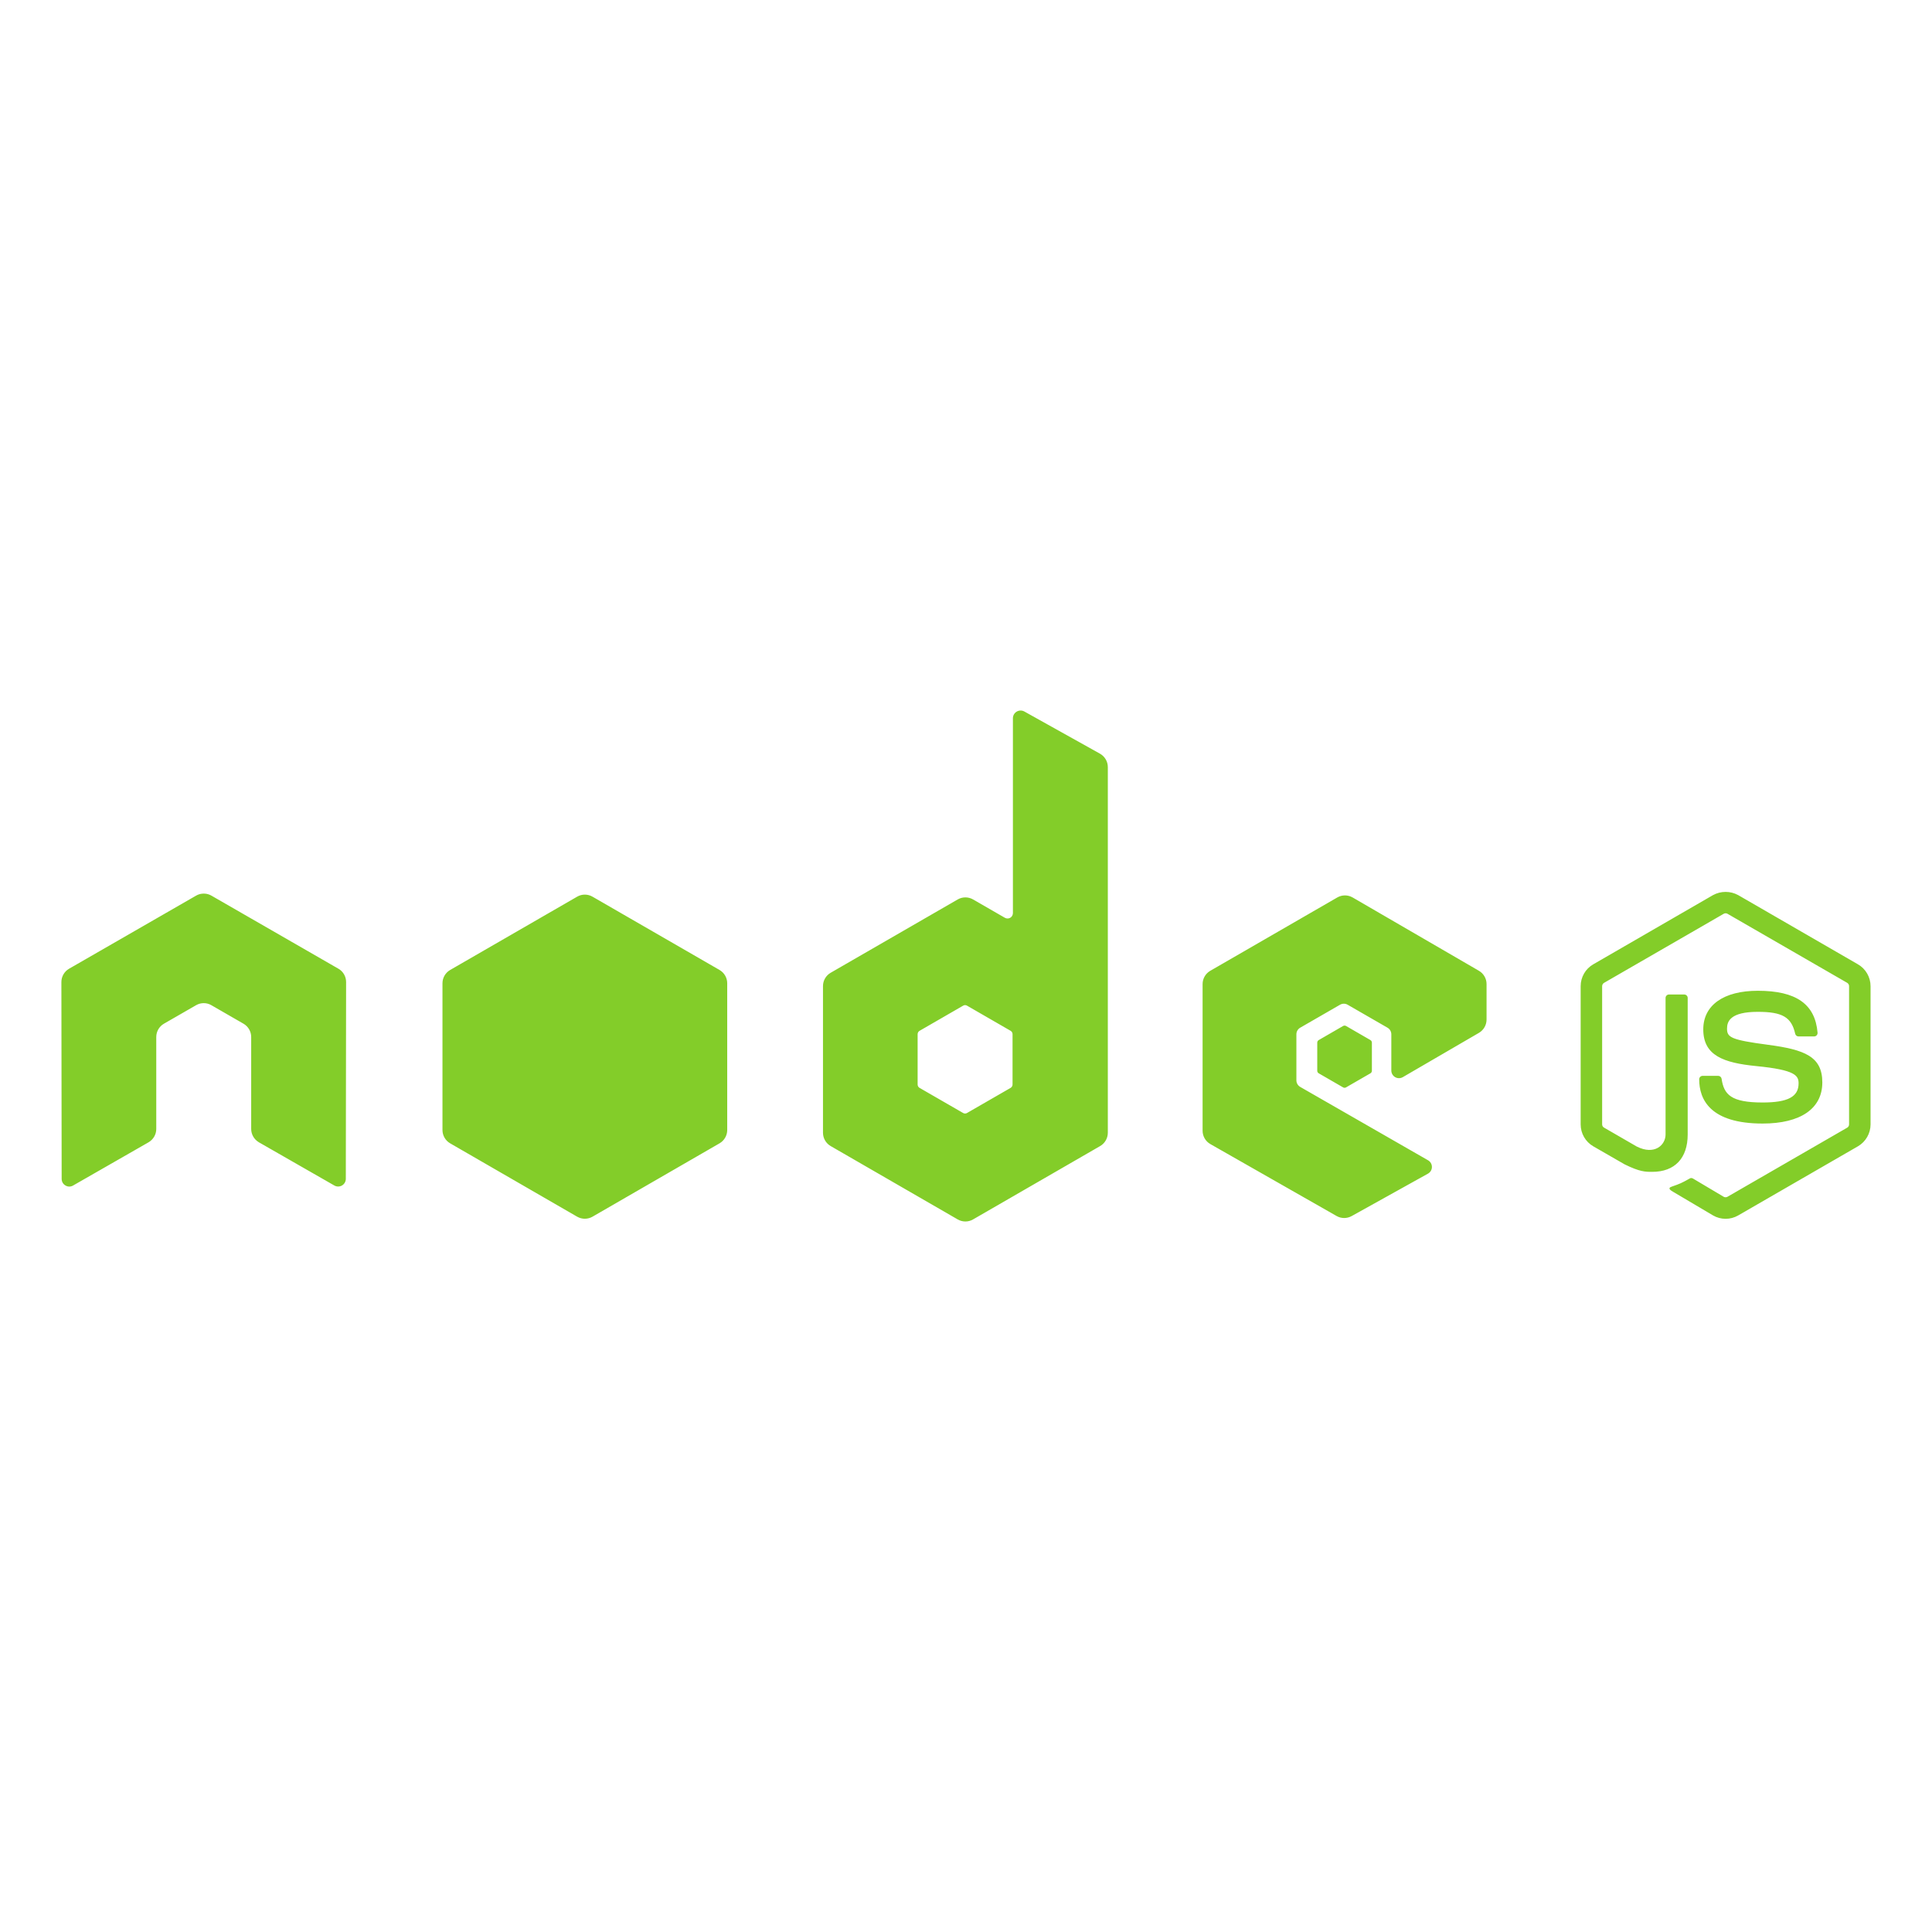
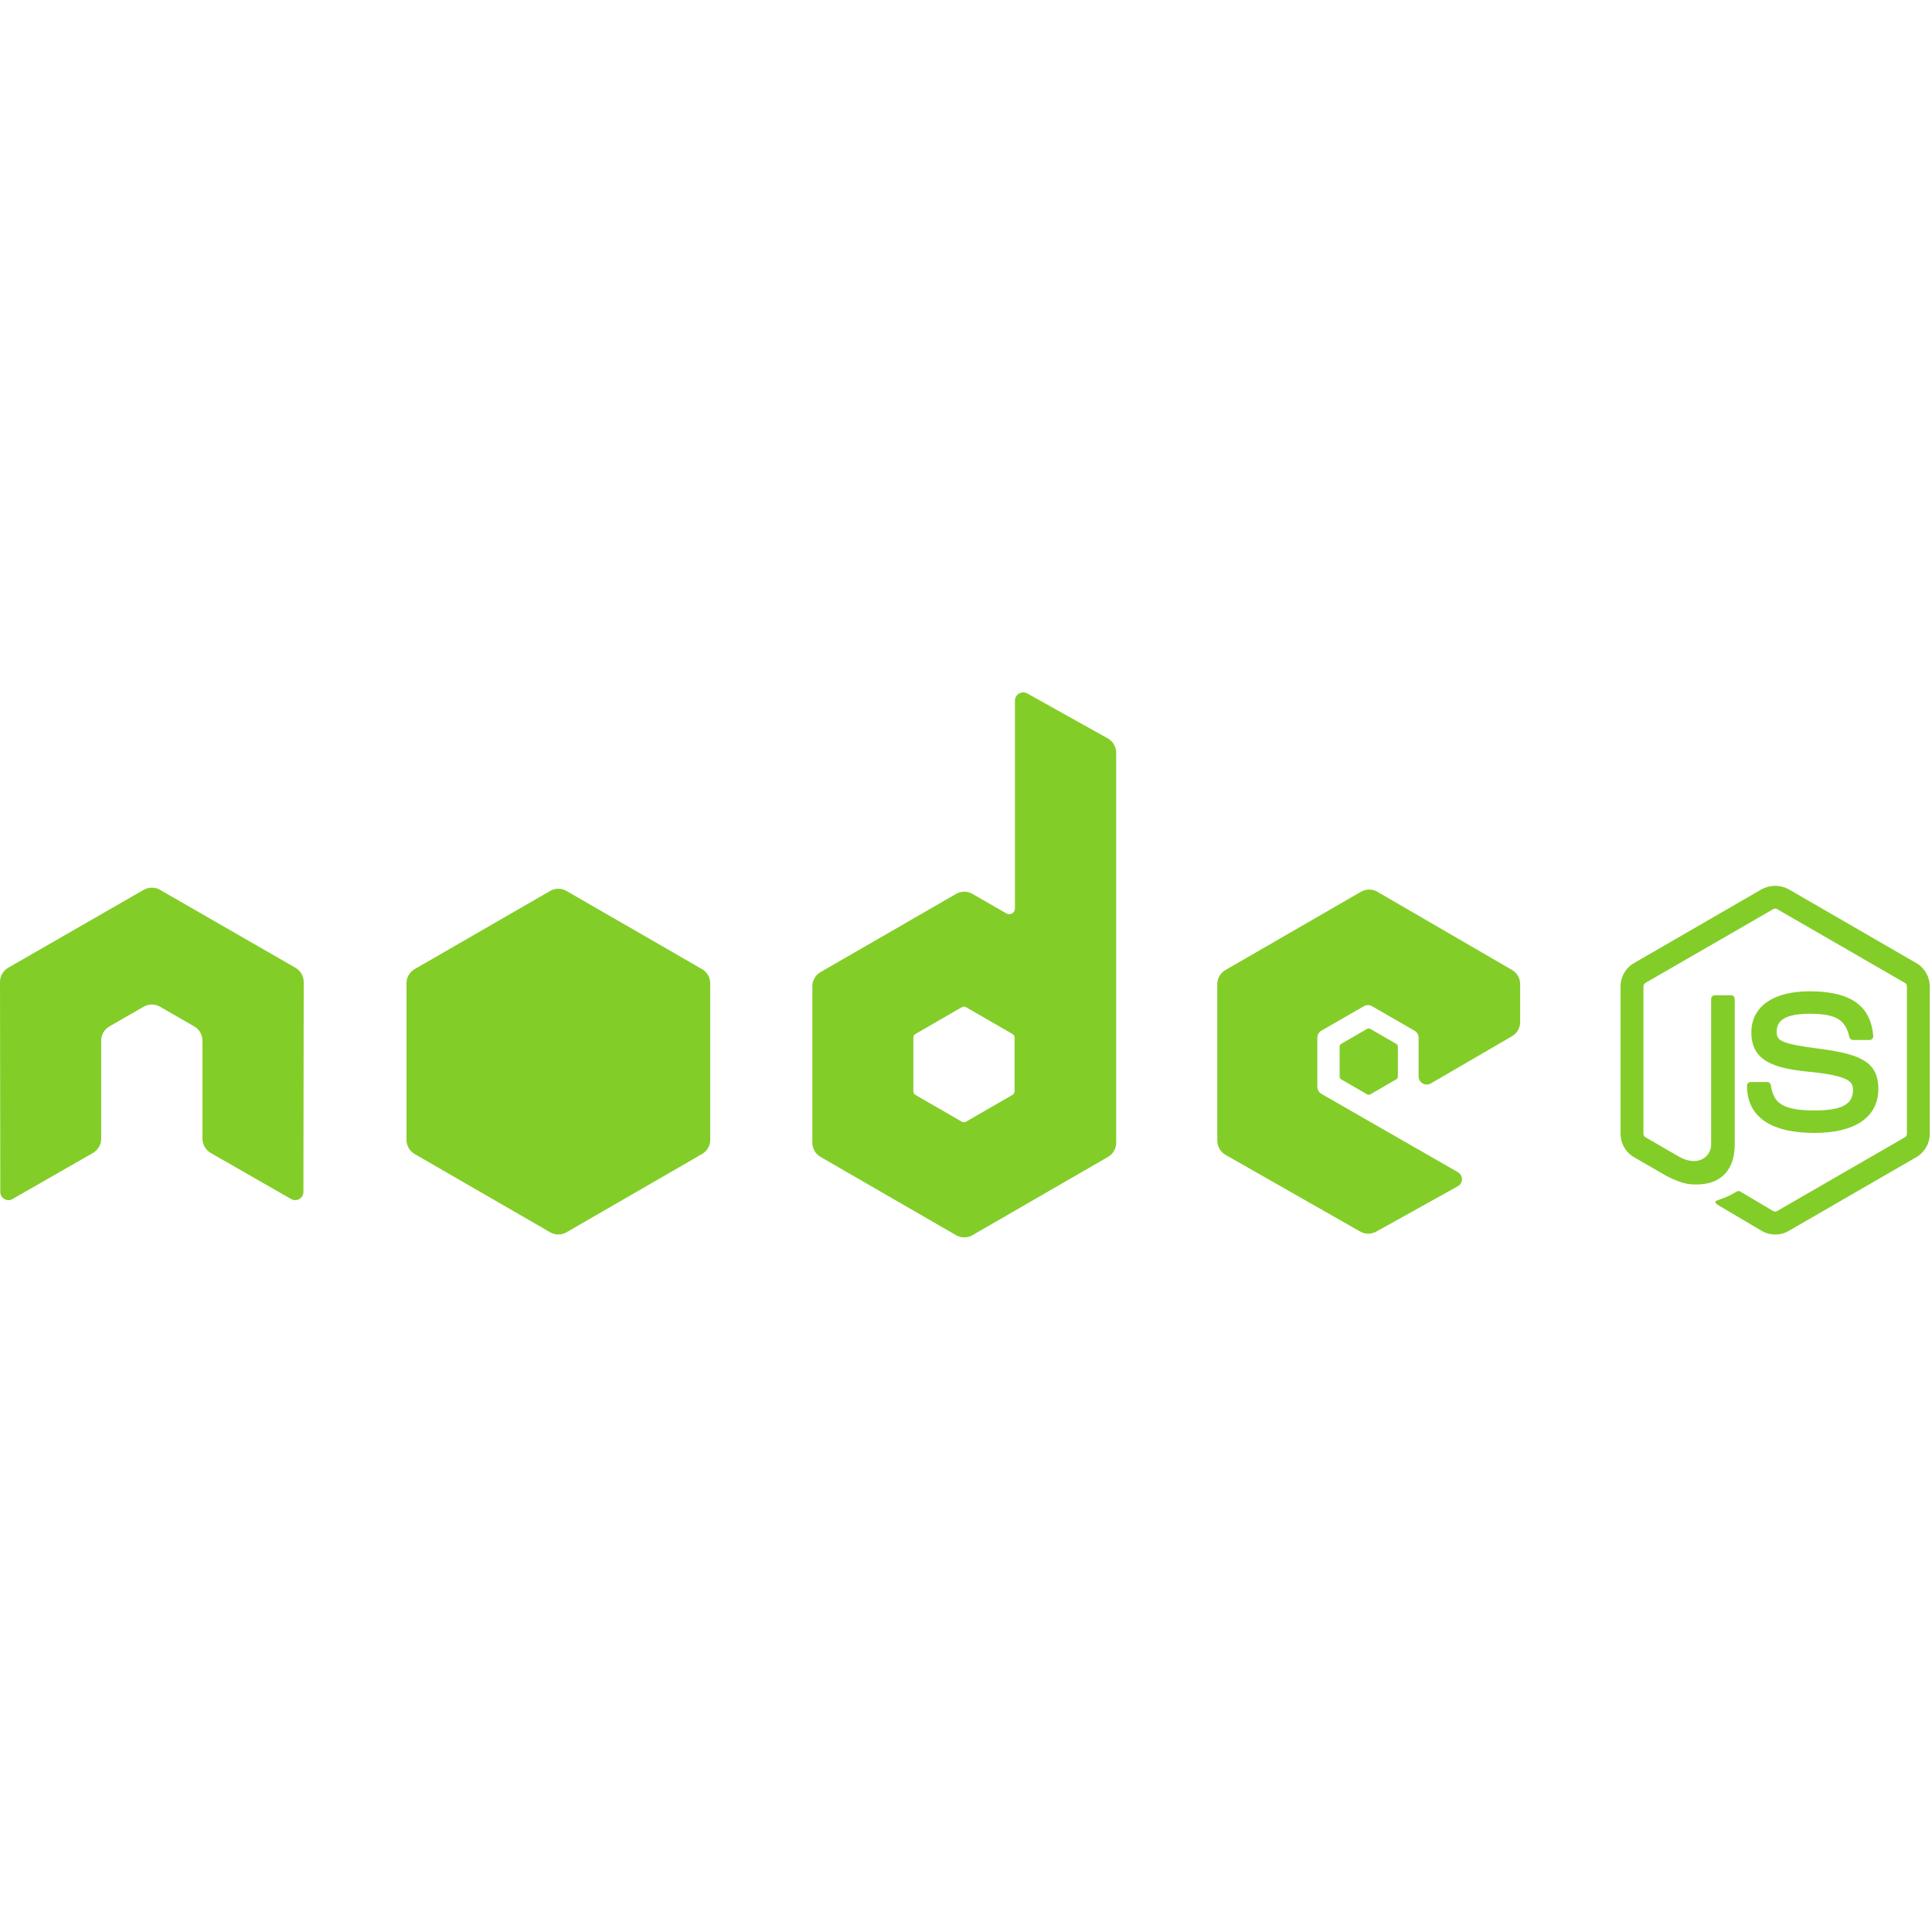
<svg xmlns="http://www.w3.org/2000/svg" viewBox="0 0 128 128">
-   <path fill="#83CD29" d="M114.325 80.749c-.29 0-.578-.076-.832-.224l-2.65-1.568c-.396-.221-.203-.3-.072-.345.528-.184.635-.227 1.198-.545.059-.033.136-.021.197.015l2.035 1.209a.261.261 0 00.246 0l7.937-4.581a.248.248 0 00.122-.215v-9.16a.256.256 0 00-.123-.219l-7.934-4.577a.254.254 0 00-.245 0l-7.933 4.578a.259.259 0 00-.125.218v9.16c0 .088.049.171.125.212l2.174 1.257c1.18.589 1.903-.105 1.903-.803v-9.045c0-.127.103-.228.23-.228h1.007c.125 0 .229.101.229.228v9.045c0 1.574-.857 2.477-2.35 2.477-.459 0-.82 0-1.828-.496l-2.081-1.198a1.676 1.676 0 01-.832-1.448v-9.16c0-.595.317-1.15.832-1.446l7.937-4.587a1.743 1.743 0 011.667 0l7.937 4.587c.514.297.833.852.833 1.446v9.16a1.68 1.68 0 01-.833 1.448l-7.937 4.582a1.651 1.651 0 01-.834.223m2.453-6.311c-3.475 0-4.202-1.595-4.202-2.932a.23.23 0 01.23-.229h1.026a.23.23 0 01.228.194c.154 1.045.617 1.572 2.718 1.572 1.671 0 2.383-.378 2.383-1.266 0-.512-.202-.891-2.8-1.146-2.172-.215-3.515-.694-3.515-2.433 0-1.601 1.35-2.557 3.612-2.557 2.543 0 3.801.883 3.96 2.777a.235.235 0 01-.06.176.236.236 0 01-.168.073h-1.031a.228.228 0 01-.223-.179c-.248-1.1-.848-1.451-2.479-1.451-1.825 0-2.037.637-2.037 1.112 0 .577.25.745 2.715 1.071 2.439.323 3.598.779 3.598 2.494.001 1.733-1.441 2.724-3.955 2.724M97.982 68.43c.313-.183.506-.517.506-.88v-2.354c0-.362-.192-.696-.506-.879l-8.364-4.856a1.017 1.017 0 00-1.019-.002l-8.416 4.859a1.018 1.018 0 00-.508.88v9.716c0 .365.196.703.514.884l8.363 4.765c.308.177.686.178.997.006l5.058-2.812a.508.508 0 00.006-.885l-8.468-4.86a.507.507 0 01-.256-.44v-3.046c0-.182.097-.349.254-.439l2.637-1.52a.505.505 0 01.507 0l2.637 1.52a.507.507 0 01.255.439v2.396a.507.507 0 00.764.44l5.039-2.932m-8.998-.456a.2.2 0 01.195 0l1.615.933c.06.035.097.1.097.169v1.865c0 .07-.037.134-.097.169l-1.615.932a.194.194 0 01-.195 0l-1.614-.932a.194.194 0 01-.098-.169v-1.865c0-.069.037-.134.098-.169l1.614-.933m-21.901 3.88c0 .09-.048.174-.127.22l-2.89 1.666a.251.251 0 01-.254 0l-2.89-1.666a.255.255 0 01-.127-.22v-3.338c0-.09.049-.175.127-.221l2.89-1.668a.248.248 0 01.255 0l2.891 1.668a.258.258 0 01.126.221v3.338zm.781-24.716a.511.511 0 00-.756.444v12.915a.359.359 0 01-.177.308.359.359 0 01-.356 0l-2.108-1.215a1.017 1.017 0 00-1.015 0l-8.418 4.858a1.018 1.018 0 00-.509.881v9.719c0 .363.194.698.508.881l8.418 4.861c.314.182.702.182 1.017 0l8.42-4.861a1.02 1.02 0 00.508-.881V50.821c0-.368-.2-.708-.521-.888l-5.011-2.795M38.238 59.407a1.014 1.014 0 011.016 0l8.418 4.857c.314.182.508.518.508.881v9.722c0 .363-.194.699-.508.881l-8.417 4.861a1.02 1.02 0 01-1.017 0l-8.415-4.861a1.02 1.02 0 01-.508-.881v-9.723c0-.362.194-.698.508-.88l8.415-4.857M22.93 65.064c0-.366-.192-.702-.508-.883l-8.415-4.843a.99.99 0 00-.464-.133h-.087a.993.993 0 00-.464.133l-8.416 4.843a1.02 1.02 0 00-.509.883l.018 13.04c0 .182.095.351.254.439a.487.487 0 00.505 0l5-2.864c.316-.188.509-.519.509-.882v-6.092c0-.364.192-.699.507-.881l2.13-1.226a.994.994 0 01.508-.137c.174 0 .352.044.507.137l2.128 1.226c.315.182.509.517.509.881v6.092c0 .363.195.696.509.882l5 2.864a.508.508 0 00.76-.439l.019-13.04" />
+   <path style="stroke:none;fill-rule:nonzero;fill:#83cd29;fill-opacity:1" d="M117.61 81.79c-.31 0-.618-.08-.887-.24l-2.828-1.671c-.422-.234-.215-.32-.079-.367.563-.196.68-.242 1.278-.582a.215.215 0 0 1 .21.015l2.173 1.29c.082.046.18.046.261 0l8.465-4.887a.261.261 0 0 0 .133-.227v-9.773a.267.267 0 0 0-.133-.23l-8.46-4.884a.261.261 0 0 0-.263 0l-8.46 4.883a.285.285 0 0 0-.137.23v9.774c0 .094.055.18.137.227l2.316 1.34c1.258.628 2.031-.114 2.031-.856v-9.648c0-.137.11-.246.246-.246h1.075c.132 0 .242.109.242.246v9.648c0 1.676-.914 2.64-2.508 2.64-.488 0-.875 0-1.95-.527l-2.218-1.28a1.781 1.781 0 0 1-.887-1.544v-9.77c0-.636.336-1.226.887-1.542l8.465-4.895a1.87 1.87 0 0 1 1.781 0l8.465 4.895c.547.316.887.91.887 1.543v9.77a1.79 1.79 0 0 1-.887 1.542l-8.465 4.89a1.746 1.746 0 0 1-.89.235m2.617-6.73c-3.707 0-4.485-1.7-4.485-3.125 0-.137.11-.246.246-.246h1.094a.24.24 0 0 1 .242.207c.164 1.113.66 1.675 2.903 1.675 1.78 0 2.539-.402 2.539-1.347 0-.547-.215-.953-2.985-1.223-2.316-.23-3.75-.742-3.75-2.598 0-1.707 1.442-2.726 3.852-2.726 2.715 0 4.055.941 4.226 2.96a.253.253 0 0 1-.066.188.24.24 0 0 1-.18.078h-1.097a.242.242 0 0 1-.239-.191c-.265-1.172-.906-1.547-2.644-1.547-1.945 0-2.172.68-2.172 1.188 0 .613.266.793 2.894 1.14 2.602.348 3.84.832 3.84 2.66 0 1.852-1.539 2.907-4.218 2.907m-20.051-6.407c.336-.195.539-.554.539-.941v-2.512c0-.383-.203-.742-.54-.937l-8.921-5.18a1.08 1.08 0 0 0-1.086 0l-8.977 5.184a1.08 1.08 0 0 0-.543.937v10.363c0 .391.211.75.547.946l8.922 5.082c.328.187.73.187 1.063.004l5.394-3a.536.536 0 0 0 .008-.942l-9.031-5.183a.546.546 0 0 1-.274-.47v-3.25c0-.194.102-.374.27-.468l2.812-1.62a.54.54 0 0 1 .543 0l2.813 1.62a.54.54 0 0 1 .27.469v2.555a.54.54 0 0 0 .816.469l5.375-3.126m-9.598-.488a.216.216 0 0 1 .207 0l1.723.996a.202.202 0 0 1 .105.18v1.988a.203.203 0 0 1-.105.18l-1.723.996a.216.216 0 0 1-.207 0l-1.723-.996a.199.199 0 0 1-.101-.18V69.34c0-.074.039-.145.101-.18l1.723-.996m-23.36 4.14a.283.283 0 0 1-.136.235L64 74.316a.283.283 0 0 1-.273 0l-3.082-1.777a.279.279 0 0 1-.133-.234v-3.563c0-.097.05-.187.133-.234l3.082-1.781a.264.264 0 0 1 .273 0l3.082 1.78a.265.265 0 0 1 .137.235Zm.833-26.367a.552.552 0 0 0-.809.477v13.773c0 .137-.07.262-.187.329a.367.367 0 0 1-.38 0l-2.25-1.293a1.072 1.072 0 0 0-1.081 0l-8.98 5.18a1.09 1.09 0 0 0-.544.94v10.368c0 .387.207.742.543.937l8.98 5.188c.337.191.747.191 1.083 0l8.984-5.188c.332-.191.54-.55.54-.937V49.867c0-.39-.212-.754-.555-.945l-5.344-2.984m-31.602 13.09c.336-.196.75-.196 1.082 0l8.98 5.179c.337.195.544.55.544.941v10.368c0 .386-.207.746-.543.941l-8.977 5.184a1.08 1.08 0 0 1-1.086 0l-8.976-5.184a1.1 1.1 0 0 1-.543-.941V65.145c0-.387.207-.743.543-.938l8.976-5.18M20.121 65.06c0-.391-.207-.746-.543-.942l-8.976-5.164a.997.997 0 0 0-.493-.14h-.093a1.055 1.055 0 0 0-.496.14L.543 64.117A1.09 1.09 0 0 0 0 65.06l.02 13.91c0 .195.101.375.27.469a.515.515 0 0 0 .538 0l5.336-3.055c.336-.2.54-.555.54-.942v-6.496c0-.39.206-.746.542-.941l2.274-1.309a1.093 1.093 0 0 1 1.082 0l2.27 1.309c.335.195.542.55.542.941v6.496c0 .387.207.743.543.942l5.332 3.055a.542.542 0 0 0 .813-.47l.02-13.91" />
</svg>
